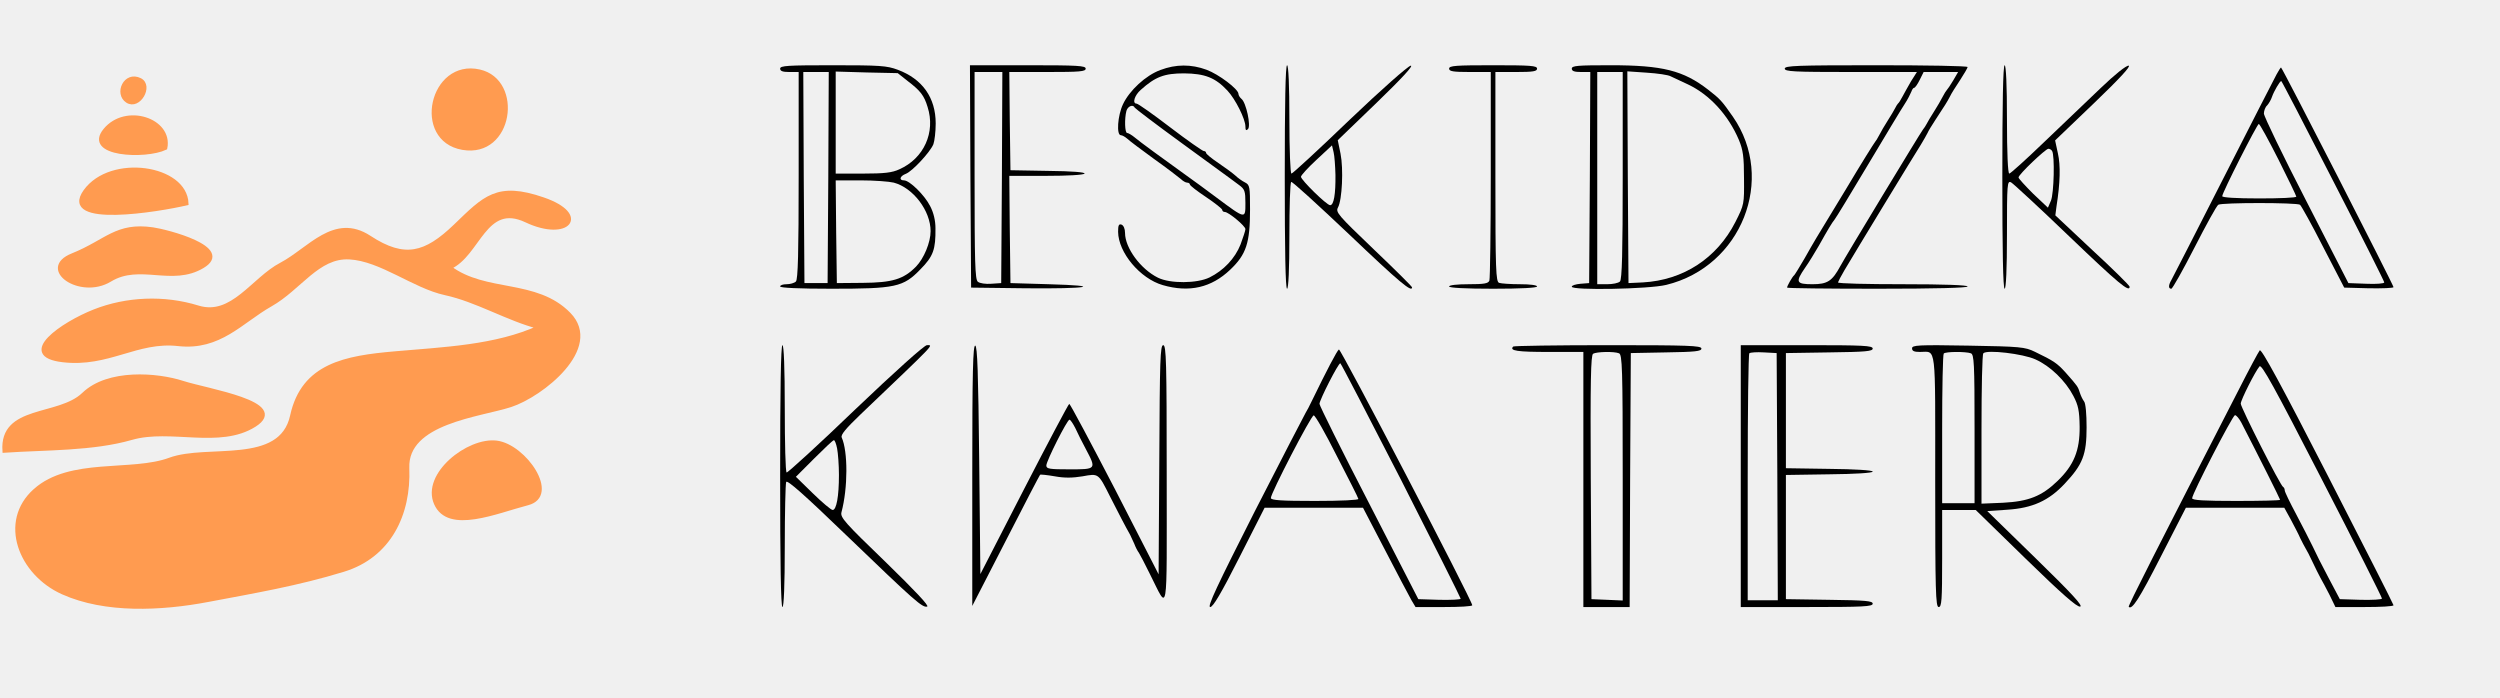
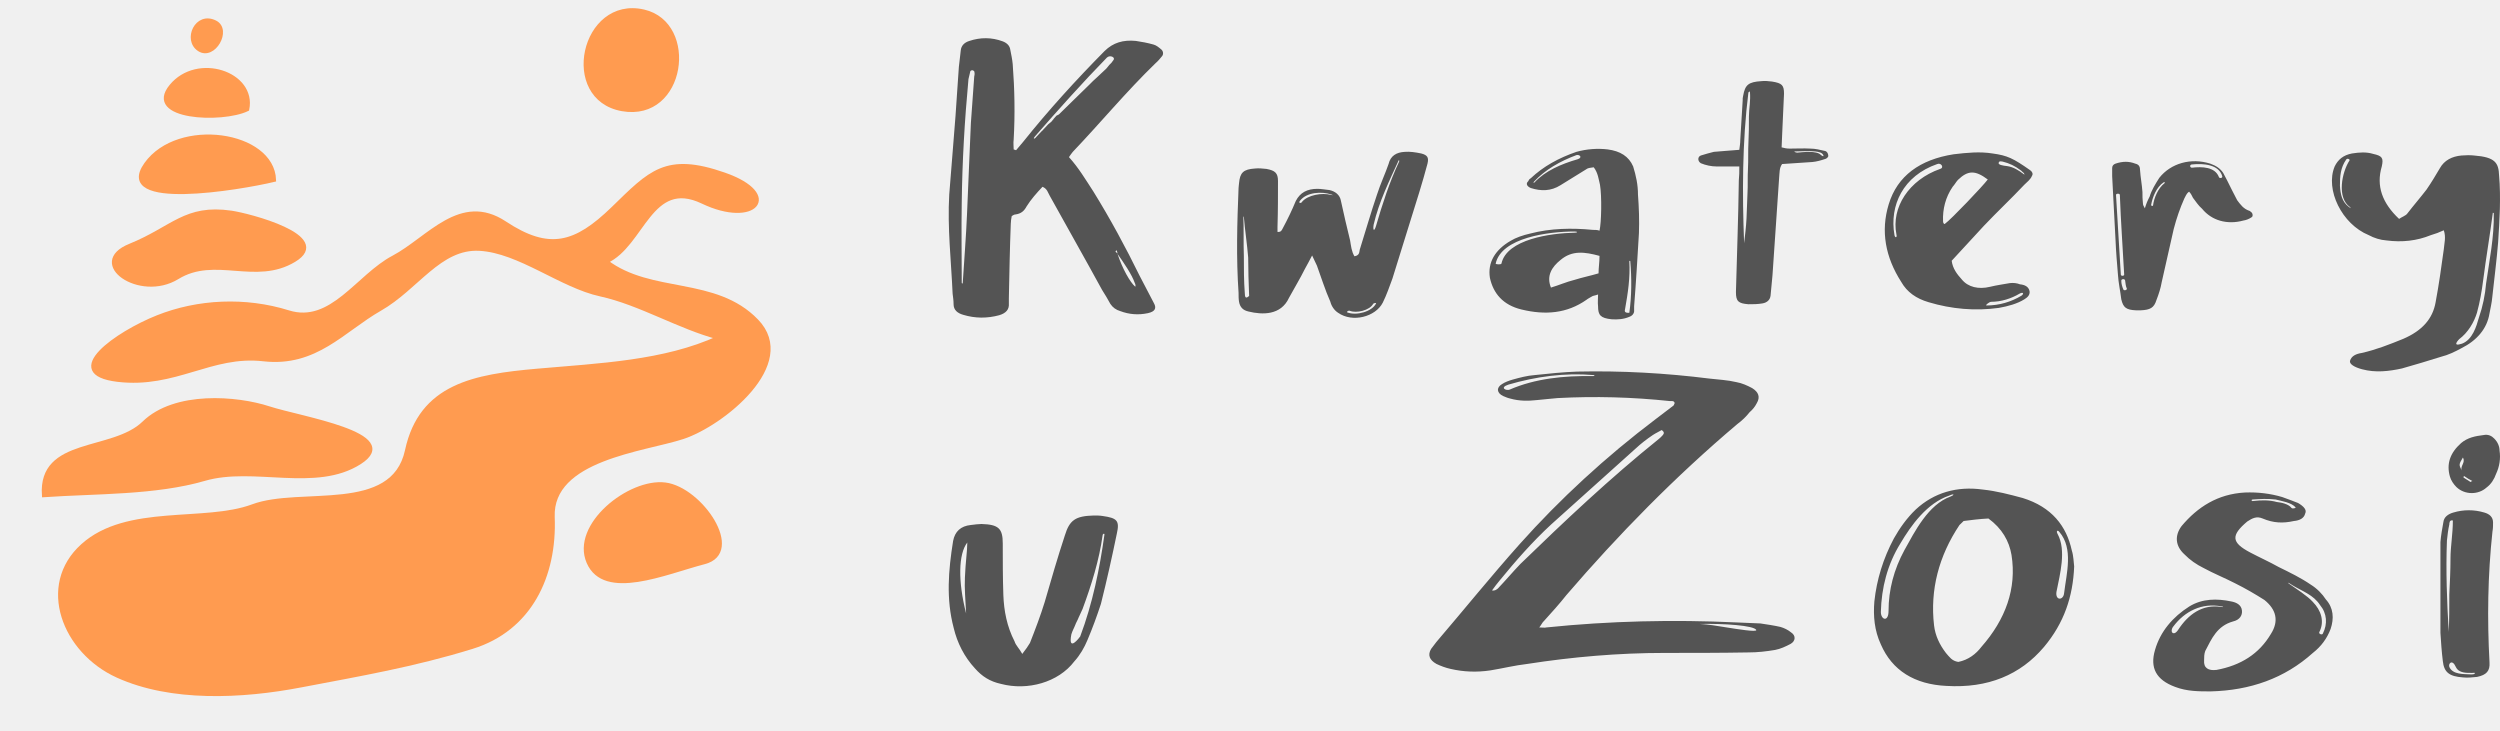
- <svg xmlns="http://www.w3.org/2000/svg" width="208" height="58" viewBox="0 0 208 58" fill="none">
-   <g clip-path="url(#clip0_7_136)">
-     <path d="M39.9 5.931C35.879 5.009 34.41 11.613 38.488 12.32C42.563 13.026 43.417 6.737 39.9 5.931Z" stroke="#FF9B50" stroke-width="0.3" />
-     <path d="M11.652 6.641C10.427 6.027 9.629 7.787 10.589 8.412C11.55 9.037 12.634 7.134 11.652 6.641Z" stroke="#FF9B50" stroke-width="0.3" />
-     <path d="M13.771 12.32C14.251 9.974 10.473 8.721 8.743 10.811C7.009 12.905 12.104 13.118 13.771 12.32Z" stroke="#FF9B50" stroke-width="0.3" />
-     <path d="M15.536 16.933C15.43 13.849 9.223 12.941 7.09 15.897C4.961 18.857 13.269 17.469 15.536 16.933Z" stroke="#FF9B50" stroke-width="0.3" />
-     <path d="M37.429 22.257C39.854 21.171 40.324 16.727 43.777 18.36C47.227 19.996 49.06 17.902 45.204 16.571C41.352 15.237 40.324 16.436 37.87 18.797C35.416 21.153 33.675 21.668 30.744 19.748C27.817 17.828 25.73 20.763 23.393 21.991C21.052 23.215 19.322 26.445 16.479 25.568C13.637 24.688 10.512 24.837 7.849 25.887C5.187 26.938 1.412 29.536 5.219 29.987C9.025 30.437 11.387 28.255 14.83 28.645C18.273 29.035 20.07 26.743 22.51 25.362C24.95 23.985 26.44 21.295 29.067 21.433C31.698 21.572 34.445 23.85 37.051 24.411C39.657 24.975 42.255 26.558 44.844 27.226C41.256 28.858 36.962 29.021 32.863 29.38C28.764 29.738 25.211 30.345 24.286 34.6C23.358 38.852 17.284 37.06 14.124 38.227C10.967 39.399 5.837 38.192 2.913 40.8C-0.014 43.406 1.684 47.725 5.219 49.307C8.753 50.894 13.393 50.678 17.298 49.936C21.207 49.197 24.752 48.598 28.573 47.427C32.397 46.259 34.06 42.788 33.905 38.944C33.753 35.104 39.9 34.561 42.481 33.724C45.059 32.883 50.08 28.936 47.344 26.132C44.611 23.329 40.395 24.489 37.429 22.257Z" stroke="#FF9B50" stroke-width="0.3" />
-     <path d="M12.712 19.063C9.675 18.626 8.877 20.078 6.031 21.221C3.185 22.36 6.674 24.805 9.156 23.297C11.638 21.785 14.304 23.698 16.86 22.168C19.417 20.642 13.845 19.226 12.712 19.063Z" stroke="#FF9B50" stroke-width="0.3" />
-     <path d="M0.353 37.518C3.806 37.283 7.708 37.386 10.946 36.453C14.184 35.52 18.269 37.212 21.175 35.378C24.078 33.539 17.298 32.514 15.19 31.832C13.086 31.151 9.011 30.814 6.952 32.794C4.897 34.778 0.095 33.805 0.353 37.518Z" stroke="#FF9B50" stroke-width="0.3" />
-     <path d="M41.313 36.808C38.972 36.517 35.194 39.47 36.256 41.89C37.319 44.311 41.309 42.557 43.898 41.89C46.486 41.223 43.657 37.099 41.313 36.808Z" stroke="#FF9B50" stroke-width="0.3" />
-     <path d="M39.9 5.931C35.879 5.009 34.41 11.613 38.488 12.32C42.563 13.026 43.417 6.737 39.9 5.931Z" fill="#FF9B50" />
-     <path d="M11.652 6.641C10.427 6.027 9.629 7.787 10.589 8.412C11.55 9.037 12.634 7.134 11.652 6.641Z" fill="#FF9B50" />
-     <path d="M13.771 12.32C14.251 9.974 10.473 8.721 8.743 10.811C7.009 12.905 12.104 13.118 13.771 12.32Z" fill="#FF9B50" />
-     <path d="M15.536 16.933C15.43 13.849 9.223 12.941 7.09 15.897C4.961 18.857 13.269 17.469 15.536 16.933Z" fill="#FF9B50" />
-     <path d="M37.429 22.257C39.854 21.171 40.324 16.727 43.777 18.36C47.227 19.996 49.06 17.902 45.204 16.571C41.352 15.237 40.324 16.436 37.87 18.797C35.416 21.153 33.675 21.668 30.744 19.748C27.817 17.828 25.73 20.763 23.393 21.991C21.052 23.215 19.322 26.445 16.479 25.568C13.637 24.688 10.512 24.837 7.849 25.887C5.187 26.938 1.412 29.536 5.219 29.987C9.025 30.437 11.387 28.255 14.83 28.645C18.273 29.035 20.07 26.743 22.51 25.362C24.95 23.985 26.44 21.295 29.067 21.433C31.698 21.572 34.445 23.85 37.051 24.411C39.657 24.975 42.255 26.558 44.844 27.226C41.256 28.858 36.962 29.021 32.863 29.38C28.764 29.738 25.211 30.345 24.286 34.6C23.358 38.852 17.284 37.06 14.124 38.227C10.967 39.399 5.837 38.192 2.913 40.8C-0.014 43.406 1.684 47.725 5.219 49.307C8.753 50.894 13.393 50.678 17.298 49.936C21.207 49.197 24.752 48.598 28.573 47.426C32.397 46.259 34.06 42.788 33.905 38.944C33.753 35.104 39.9 34.561 42.481 33.724C45.059 32.883 50.08 28.936 47.344 26.132C44.611 23.329 40.395 24.489 37.429 22.257Z" fill="#FF9B50" />
-     <path d="M12.712 19.063C9.675 18.626 8.877 20.078 6.031 21.221C3.185 22.36 6.674 24.805 9.156 23.297C11.638 21.785 14.304 23.698 16.86 22.168C19.417 20.642 13.845 19.226 12.712 19.063Z" fill="#FF9B50" />
-     <path d="M0.353 37.518C3.806 37.283 7.708 37.386 10.946 36.453C14.184 35.52 18.269 37.212 21.175 35.378C24.078 33.539 17.298 32.514 15.19 31.832C13.086 31.151 9.011 30.814 6.952 32.794C4.897 34.778 0.095 33.805 0.353 37.518Z" fill="#FF9B50" />
-     <path d="M41.313 36.808C38.972 36.517 35.194 39.47 36.256 41.89C37.319 44.311 41.309 42.557 43.898 41.89C46.486 41.223 43.657 37.099 41.313 36.808Z" fill="#FF9B50" />
+ <svg xmlns="http://www.w3.org/2000/svg" width="195" height="57" viewBox="0 0 195 57" fill="none">
+   <g clip-path="url(#clip0_419_289)">
+     <g clip-path="url(#clip1_419_289)">
+       <path d="M50.212 0.892C45.453 -0.211 43.715 7.681 48.541 8.525C53.362 9.368 54.374 1.854 50.212 0.892Z" stroke="#FF9B50" stroke-width="0.3" />
+       <path d="M16.788 1.74C15.338 1.006 14.394 3.109 15.53 3.856C16.666 4.602 17.949 2.329 16.788 1.74Z" stroke="#FF9B50" stroke-width="0.3" />
+       <path d="M19.294 8.525C19.863 5.722 15.392 4.225 13.345 6.722C11.293 9.224 17.322 9.479 19.294 8.525Z" stroke="#FF9B50" stroke-width="0.3" />
+       <path d="M21.384 14.037C21.258 10.352 13.913 9.267 11.39 12.799C8.87 16.336 18.701 14.678 21.384 14.037Z" stroke="#FF9B50" stroke-width="0.3" />
+       <path d="M47.288 20.398C50.158 19.1 50.714 13.791 54.8 15.742C58.882 17.697 61.05 15.195 56.488 13.605C51.929 12.01 50.714 13.444 47.81 16.264C44.906 19.079 42.846 19.694 39.379 17.4C35.915 15.106 33.446 18.613 30.68 20.08C27.91 21.543 25.862 25.402 22.499 24.354C19.136 23.303 15.438 23.481 12.288 24.736C9.137 25.991 4.671 29.095 9.175 29.634C13.679 30.172 16.474 27.564 20.548 28.031C24.622 28.497 26.748 25.758 29.635 24.108C32.522 22.463 34.285 19.249 37.394 19.414C40.507 19.58 43.757 22.302 46.84 22.972C49.924 23.646 52.999 25.538 56.062 26.335C51.817 28.285 46.736 28.48 41.885 28.909C37.035 29.337 32.831 30.062 31.737 35.147C30.638 40.227 23.452 38.085 19.712 39.48C15.977 40.88 9.906 39.438 6.447 42.555C2.983 45.667 4.993 50.828 9.175 52.719C13.357 54.615 18.847 54.356 23.468 53.47C28.093 52.588 32.288 51.871 36.809 50.472C41.334 49.077 43.302 44.929 43.118 40.337C42.938 35.749 50.212 35.1 53.266 34.099C56.316 33.094 62.258 28.379 59.02 25.029C55.786 21.679 50.797 23.065 47.288 20.398Z" stroke="#FF9B50" stroke-width="0.3" />
+       <path d="M18.041 16.581C14.448 16.06 13.504 17.794 10.136 19.16C6.769 20.521 10.897 23.443 13.834 21.64C16.771 19.834 19.925 22.12 22.95 20.292C25.975 18.469 19.382 16.777 18.041 16.581Z" stroke="#FF9B50" stroke-width="0.3" />
+       <path d="M3.418 38.632C7.504 38.352 12.121 38.475 15.952 37.36C19.783 36.245 24.617 38.267 28.056 36.075C31.49 33.879 23.468 32.653 20.974 31.839C18.484 31.025 13.662 30.622 11.227 32.988C8.795 35.358 3.113 34.197 3.418 38.632Z" stroke="#FF9B50" stroke-width="0.3" />
+       <path d="M51.883 37.784C49.114 37.436 44.643 40.965 45.901 43.856C47.158 46.748 51.879 44.654 54.942 43.856C58.004 43.059 54.658 38.132 51.883 37.784Z" stroke="#FF9B50" stroke-width="0.3" />
+       <path d="M50.212 0.892C45.453 -0.211 43.715 7.681 48.541 8.525C53.362 9.368 54.374 1.854 50.212 0.892Z" fill="#FF9B50" />
+       <path d="M16.788 1.74C15.338 1.006 14.394 3.109 15.53 3.856C16.666 4.602 17.949 2.329 16.788 1.74Z" fill="#FF9B50" />
+       <path d="M19.294 8.525C19.863 5.722 15.392 4.225 13.345 6.722C11.293 9.224 17.322 9.479 19.294 8.525Z" fill="#FF9B50" />
+       <path d="M21.384 14.037C21.258 10.352 13.913 9.267 11.39 12.799C8.87 16.336 18.701 14.678 21.384 14.037Z" fill="#FF9B50" />
+       <path d="M47.288 20.398C50.158 19.1 50.714 13.791 54.8 15.742C58.882 17.697 61.05 15.195 56.488 13.605C51.929 12.01 50.714 13.444 47.81 16.264C44.906 19.079 42.846 19.694 39.379 17.4C35.915 15.106 33.446 18.613 30.68 20.08C27.91 21.543 25.862 25.402 22.499 24.354C19.136 23.303 15.438 23.481 12.288 24.736C9.137 25.991 4.671 29.095 9.175 29.634C13.679 30.172 16.474 27.564 20.548 28.031C24.622 28.497 26.748 25.758 29.635 24.108C32.522 22.463 34.285 19.249 37.394 19.414C40.507 19.58 43.757 22.302 46.84 22.972C49.924 23.646 52.999 25.538 56.062 26.335C51.817 28.285 46.736 28.48 41.885 28.909C37.035 29.337 32.831 30.062 31.737 35.147C30.638 40.227 23.452 38.085 19.712 39.48C15.977 40.88 9.906 39.438 6.447 42.555C2.983 45.667 4.993 50.828 9.175 52.719C13.357 54.615 18.847 54.356 23.468 53.47C28.093 52.588 32.288 51.871 36.809 50.472C41.334 49.077 43.302 44.929 43.118 40.337C42.938 35.749 50.212 35.1 53.266 34.099C56.316 33.094 62.258 28.379 59.02 25.029C55.786 21.679 50.797 23.065 47.288 20.398Z" fill="#FF9B50" />
+       <path d="M18.041 16.581C14.448 16.06 13.504 17.794 10.136 19.16C6.769 20.521 10.897 23.443 13.834 21.64C16.771 19.834 19.925 22.12 22.95 20.292C25.975 18.469 19.382 16.777 18.041 16.581Z" fill="#FF9B50" />
+       <path d="M3.418 38.632C7.504 38.352 12.121 38.475 15.952 37.36C19.783 36.245 24.617 38.267 28.056 36.075C31.49 33.879 23.468 32.653 20.974 31.839C18.484 31.025 13.662 30.622 11.227 32.988C8.795 35.358 3.113 34.197 3.418 38.632Z" fill="#FF9B50" />
+       <path d="M51.883 37.784C49.114 37.436 44.643 40.965 45.901 43.856C47.158 46.748 51.879 44.654 54.942 43.856C58.004 43.059 54.658 38.132 51.883 37.784Z" fill="#FF9B50" />
+     </g>
+     <path d="M90.579 3.856C90.729 3.983 90.766 4.205 90.654 4.364C90.504 4.554 90.316 4.776 90.129 4.934C87.841 7.153 85.854 9.562 83.679 11.844C83.566 11.971 83.491 12.098 83.379 12.256C84.129 13.08 84.691 14.031 85.291 14.95C86.604 17.074 87.804 19.293 88.891 21.512C89.266 22.241 89.641 22.938 90.016 23.667C90.204 24.016 90.129 24.301 89.529 24.428C88.779 24.587 88.066 24.523 87.391 24.27C87.054 24.174 86.791 23.984 86.604 23.699C86.416 23.35 86.191 22.97 85.966 22.621C84.616 20.149 83.229 17.708 81.879 15.268C81.729 15.014 81.691 14.729 81.316 14.57C80.866 15.046 80.416 15.553 80.079 16.092C79.891 16.44 79.666 16.662 79.216 16.726C79.104 16.726 79.029 16.789 78.916 16.852C78.879 17.043 78.841 17.264 78.841 17.455C78.766 19.388 78.729 21.322 78.691 23.255V23.667C78.729 24.143 78.466 24.428 77.941 24.587C77.004 24.84 76.066 24.84 75.129 24.555C74.679 24.428 74.379 24.174 74.379 23.731C74.379 23.445 74.341 23.192 74.304 22.907C74.191 20.339 73.891 17.772 74.041 15.172C74.191 13.144 74.379 11.115 74.529 9.055C74.604 7.787 74.716 6.487 74.791 5.219C74.829 4.776 74.904 4.364 74.941 3.92C74.979 3.571 75.204 3.318 75.616 3.191C76.479 2.905 77.341 2.905 78.204 3.222C78.541 3.349 78.766 3.571 78.804 3.888C78.879 4.268 78.954 4.617 78.991 4.997C79.141 6.963 79.179 8.928 79.066 10.893C79.029 11.147 79.066 11.4 79.066 11.654C79.141 11.686 79.179 11.686 79.254 11.717L79.816 11.052C81.766 8.611 83.904 6.265 86.154 3.983C86.829 3.318 87.616 3.096 88.591 3.191C89.041 3.254 89.529 3.349 89.979 3.476C90.204 3.539 90.391 3.698 90.579 3.856ZM75.991 5.948C76.029 5.822 76.029 5.695 75.991 5.568C75.991 5.536 75.916 5.505 75.841 5.473C75.804 5.473 75.729 5.505 75.691 5.536C75.654 5.758 75.579 5.948 75.541 6.17C75.241 9.372 75.054 12.605 75.016 15.806C74.979 17.898 75.016 19.99 75.016 22.082C75.054 22.114 75.091 22.114 75.091 22.114C75.204 20.307 75.354 18.469 75.429 16.662C75.541 14.316 75.616 11.939 75.729 9.594C75.804 8.389 75.916 7.185 75.991 5.948ZM88.516 22.082C88.291 21.417 87.654 20.497 87.166 19.8C87.241 19.8 87.166 19.768 87.166 19.8C87.541 20.941 88.141 22.019 88.554 22.368C88.591 22.273 88.554 22.146 88.516 22.082ZM87.054 19.547C87.016 19.578 87.016 19.61 87.016 19.642L87.166 19.768C87.166 19.737 87.129 19.642 87.129 19.61C87.129 19.578 87.091 19.483 87.054 19.547ZM86.829 4.712C87.054 4.459 86.566 4.268 86.341 4.49C84.541 6.329 82.441 8.674 80.754 10.608C80.529 10.861 80.679 10.893 80.866 10.64L81.316 10.164H81.354V10.133C81.504 9.974 81.616 9.847 81.766 9.689C81.916 9.562 82.029 9.499 82.104 9.372C82.141 9.34 82.179 9.308 82.179 9.277C82.254 9.182 82.329 9.118 82.404 9.023C82.479 8.991 82.516 8.96 82.591 8.928C83.379 8.167 84.166 7.375 84.991 6.582C85.179 6.392 85.366 6.202 85.554 6.044C85.779 5.822 86.004 5.631 86.229 5.41C86.341 5.314 86.416 5.188 86.529 5.061C86.641 4.966 86.754 4.839 86.829 4.712ZM110.858 11.971C111.345 12.098 111.458 12.288 111.345 12.763C111.158 13.492 110.933 14.221 110.708 14.982C109.995 17.233 109.32 19.483 108.608 21.734C108.383 22.336 108.158 23.002 107.858 23.604C107.295 24.713 105.495 25.189 104.37 24.396C104.07 24.206 103.845 23.858 103.77 23.541C103.358 22.621 103.058 21.639 102.72 20.719C102.608 20.466 102.495 20.244 102.345 19.927C102.12 20.339 101.97 20.656 101.783 20.973C101.408 21.734 100.958 22.463 100.545 23.224C99.908 24.618 98.445 24.555 97.395 24.301C96.945 24.206 96.72 23.953 96.645 23.541C96.608 23.319 96.608 23.097 96.608 22.843C96.42 20.117 96.495 17.391 96.608 14.665C96.608 14.538 96.645 14.38 96.645 14.285C96.72 13.461 96.983 13.207 97.883 13.144C98.183 13.112 98.483 13.144 98.783 13.175C99.458 13.302 99.683 13.492 99.683 14.126C99.683 15.268 99.683 16.504 99.645 17.677V18.088C99.945 18.12 99.983 17.93 100.058 17.803C100.433 17.106 100.77 16.409 101.07 15.68C101.408 15.014 101.97 14.729 102.758 14.729C103.058 14.729 103.358 14.792 103.695 14.824C104.145 14.919 104.52 15.204 104.595 15.68C104.82 16.694 105.045 17.708 105.308 18.754C105.383 19.198 105.42 19.61 105.645 19.99C106.058 19.927 106.02 19.642 106.058 19.483C106.508 18.057 106.92 16.599 107.408 15.172C107.67 14.348 108.045 13.556 108.308 12.795C108.458 12.161 108.908 11.876 109.583 11.844C109.958 11.812 110.408 11.876 110.858 11.971ZM97.095 22.875C97.095 23.509 97.433 23.033 97.433 23.097C97.395 22.114 97.358 21.068 97.358 20.085C97.283 19.103 97.095 17.867 97.02 16.916C97.02 16.884 96.983 16.916 96.983 16.884C97.02 17.867 96.983 18.976 97.02 19.959C97.02 20.941 97.02 21.924 97.095 22.875ZM103.808 15.204C103.958 15.236 104.033 15.236 103.845 15.172C103.095 14.919 101.933 14.982 101.408 15.648C101.22 15.87 101.52 15.87 101.558 15.743C102.008 15.204 103.133 15.014 103.808 15.204ZM107.333 23.667C107.37 23.604 107.145 23.636 107.108 23.699C106.845 24.206 105.795 24.46 105.27 24.238C105.158 24.206 105.008 24.333 105.083 24.365C105.795 24.65 107.033 24.301 107.333 23.667ZM109.133 12.605C109.17 12.51 109.095 12.478 109.095 12.51C108.345 14.158 107.558 15.743 107.145 17.518C107.07 17.962 107.183 18.12 107.333 17.613C107.82 15.933 108.383 14.19 109.133 12.605ZM127.762 15.172C127.837 16.187 127.874 17.169 127.837 18.184C127.724 20.085 127.612 21.987 127.462 23.889V24.301C127.424 24.523 127.274 24.65 127.087 24.713C126.637 24.904 126.187 24.935 125.699 24.904C124.837 24.808 124.649 24.587 124.649 23.889C124.612 23.604 124.649 23.287 124.649 22.97C124.387 23.065 124.237 23.065 124.162 23.128C124.012 23.224 123.862 23.287 123.749 23.382C122.212 24.46 120.524 24.587 118.687 24.143C117.224 23.794 116.474 22.875 116.212 21.67C116.024 20.466 116.624 19.483 117.824 18.786C118.237 18.532 118.799 18.342 119.362 18.215C120.937 17.803 122.624 17.772 124.237 17.93C124.387 17.93 124.612 17.93 124.762 17.993C124.912 17.36 124.949 15.299 124.799 14.412C124.687 13.968 124.649 13.492 124.312 13.049C124.162 13.08 123.974 13.08 123.824 13.144C123.112 13.588 122.437 14 121.724 14.443C120.974 14.919 120.187 14.919 119.399 14.665C119.099 14.538 118.987 14.316 119.212 14.126C119.249 14.031 119.287 13.968 119.399 13.905C120.374 12.985 121.574 12.32 122.962 11.844C123.749 11.622 124.612 11.559 125.399 11.654C126.374 11.781 127.049 12.193 127.387 12.985C127.612 13.714 127.762 14.412 127.762 15.172ZM123.074 12.415C123.449 12.288 123.224 12.034 122.962 12.098C121.687 12.573 120.524 13.239 119.662 14.158C119.549 14.253 119.662 14.285 119.699 14.221C120.524 13.334 121.762 12.795 123.074 12.415ZM117.112 20.561C117.524 18.659 120.974 18.184 122.812 18.152C123.074 18.152 123.074 18.057 122.812 18.057C120.787 18.057 117.112 18.532 116.662 20.561C116.662 20.624 117.074 20.656 117.112 20.561ZM124.687 21.322C124.687 20.878 124.762 20.466 124.762 19.959C123.599 19.642 122.624 19.515 121.724 20.276C121.049 20.814 120.599 21.512 120.974 22.431C121.612 22.241 122.174 21.987 122.812 21.829C123.412 21.639 124.049 21.512 124.687 21.322ZM127.087 24.396C127.274 23.097 127.274 21.67 127.162 20.371C127.162 20.339 127.087 20.339 127.087 20.371C127.162 21.67 126.974 22.875 126.749 24.143C126.637 24.46 127.087 24.396 127.087 24.396ZM142.378 11.781C142.491 11.812 142.603 11.971 142.603 12.129C142.641 12.225 142.491 12.351 142.416 12.383C142.041 12.51 141.703 12.605 141.366 12.637C140.578 12.7 139.791 12.732 139.003 12.795C138.778 13.112 138.816 13.461 138.778 13.778C138.591 16.377 138.441 18.913 138.253 21.48C138.216 21.987 138.141 22.558 138.103 23.065C138.066 23.382 137.841 23.604 137.466 23.667C137.091 23.731 136.753 23.731 136.378 23.731C135.591 23.667 135.403 23.509 135.403 22.78C135.478 19.864 135.591 16.979 135.628 14.063C135.666 13.714 135.666 13.397 135.666 12.985H133.903C133.491 12.985 133.041 12.89 132.666 12.732C132.403 12.573 132.403 12.225 132.666 12.129C133.003 12.034 133.378 11.908 133.678 11.844C134.316 11.781 134.991 11.749 135.666 11.686C135.703 11.4 135.741 11.178 135.741 10.925C135.816 9.911 135.853 8.865 135.928 7.85C135.928 7.723 135.928 7.597 135.966 7.47C136.116 6.614 136.378 6.392 137.391 6.329C137.653 6.297 137.953 6.329 138.216 6.36C139.003 6.487 139.153 6.646 139.153 7.311C139.116 8.104 139.078 8.928 139.041 9.752C139.003 10.323 139.003 10.893 138.966 11.495C139.191 11.559 139.378 11.591 139.603 11.591C140.128 11.591 140.691 11.559 141.216 11.591C141.591 11.591 141.966 11.686 142.378 11.781ZM136.416 9.086C136.416 8.453 136.566 7.882 136.491 7.121C136.341 7.28 136.378 7.121 136.378 7.185C135.891 11.083 135.891 15.109 136.041 18.976C136.116 18.342 136.191 17.708 136.228 17.043C136.266 16.409 136.266 15.743 136.303 15.109C136.341 14.475 136.303 13.809 136.341 13.175C136.378 12.51 136.341 11.749 136.378 11.115C136.416 10.418 136.416 9.784 136.416 9.086ZM142.041 12.098C142.078 12.129 142.266 12.256 142.228 12.129C142.153 11.908 141.891 11.844 141.591 11.812C141.066 11.749 140.503 11.812 139.978 11.812C139.903 11.844 140.128 11.908 140.166 11.908C140.578 11.876 141.703 11.717 142.041 12.098ZM155.42 11.971C156.582 12.129 157.032 12.351 158.345 13.271C158.495 13.366 158.607 13.556 158.495 13.714C158.382 14 158.12 14.19 157.895 14.412C156.882 15.489 155.795 16.504 154.745 17.613C153.92 18.501 153.057 19.451 152.232 20.339C152.307 20.941 152.645 21.385 153.02 21.797C153.507 22.399 154.332 22.59 155.232 22.368C155.757 22.241 156.245 22.177 156.77 22.082C157.032 22.051 157.332 22.082 157.557 22.177C157.895 22.209 158.232 22.336 158.307 22.716C158.345 23.002 158.157 23.192 157.895 23.35C157.332 23.699 156.62 23.889 155.907 24.016C154.07 24.27 152.232 24.111 150.432 23.572C149.457 23.287 148.745 22.78 148.295 21.987C147.057 20.054 146.682 18.025 147.32 15.933C147.995 13.714 149.757 12.446 152.382 12.034C153.432 11.908 154.445 11.812 155.42 11.971ZM155.307 23.541C155.157 23.541 154.782 23.858 154.97 23.826C155.945 23.826 156.882 23.541 157.67 23.065C157.895 22.907 157.82 22.748 157.52 22.907C156.882 23.287 156.095 23.541 155.307 23.541ZM147.92 18.279C147.507 16.187 148.895 14.031 151.332 13.175C151.67 13.08 151.407 12.668 151.107 12.795C148.445 13.714 147.357 16.028 147.77 18.342C147.807 18.564 147.995 18.564 147.92 18.279ZM151.707 17.455C152.195 17.106 154.67 14.507 155.045 14C154.07 13.271 153.507 13.271 152.72 14.031C152.57 14.19 152.457 14.412 152.307 14.57C151.745 15.394 151.52 16.314 151.557 17.264C151.557 17.423 151.67 17.518 151.707 17.455ZM157.857 13.588C157.97 13.683 157.857 13.492 157.857 13.492C157.745 13.429 157.707 13.334 157.595 13.271C157.182 12.954 156.732 12.732 156.207 12.605C155.945 12.541 155.907 12.637 155.907 12.668C155.795 12.858 156.245 12.922 156.545 12.954C157.032 13.017 157.482 13.302 157.857 13.588ZM175.624 16.567C175.736 16.694 175.736 16.884 175.624 16.947C175.436 17.074 175.211 17.169 174.986 17.201C173.711 17.55 172.511 17.201 171.761 16.282C171.461 16.028 171.274 15.711 171.049 15.426C170.974 15.268 170.899 15.109 170.749 14.95C170.524 15.109 170.486 15.299 170.374 15.489C170.036 16.25 169.774 17.011 169.549 17.867C169.249 19.261 168.911 20.624 168.611 22.019C168.536 22.463 168.386 22.938 168.199 23.414C168.011 24.016 167.711 24.174 166.961 24.206H166.624C165.836 24.174 165.611 23.984 165.461 23.35C165.386 22.716 165.236 22.051 165.199 21.417C165.124 20.529 165.049 19.642 165.011 18.723C164.936 17.074 164.824 15.426 164.749 13.746V13.112C164.749 12.954 164.824 12.827 165.011 12.763C165.574 12.573 166.061 12.573 166.549 12.763C166.849 12.827 166.924 13.017 166.924 13.271C166.961 13.841 167.074 14.412 167.111 14.982C167.111 15.299 167.111 15.553 167.149 15.87C167.149 15.965 167.186 16.06 167.299 16.25C167.411 15.87 167.524 15.616 167.674 15.331C167.824 14.824 168.124 14.348 168.424 13.873C169.324 12.732 170.899 12.288 172.399 12.763C172.849 12.922 173.186 13.144 173.411 13.492C173.524 13.683 173.599 13.873 173.711 14.063C173.974 14.602 174.236 15.109 174.499 15.616C174.761 15.965 174.986 16.282 175.436 16.44C175.511 16.44 175.549 16.535 175.624 16.567ZM165.424 21.417C165.424 21.544 165.686 21.544 165.686 21.417C165.574 19.325 165.424 17.296 165.349 15.204C165.349 15.077 165.049 15.077 165.049 15.204C165.161 17.296 165.311 19.325 165.424 21.417ZM165.611 22.558C165.649 22.716 165.986 22.621 165.874 22.463C165.799 22.273 165.799 22.146 165.761 21.892C165.761 21.734 165.461 21.734 165.461 21.892C165.461 22.146 165.536 22.368 165.611 22.558ZM168.836 14.285C168.911 14.253 168.836 14.19 168.761 14.221C168.199 14.602 167.899 15.363 167.786 15.996C167.786 16.06 167.936 16.092 167.936 16.028C168.011 15.458 168.311 14.697 168.836 14.285ZM173.074 13.809C173.111 13.936 173.374 13.905 173.336 13.746C173.074 12.827 171.874 12.732 170.974 12.827C170.786 12.827 170.786 13.08 170.974 13.08C171.761 12.985 172.774 13.017 173.074 13.809ZM194.928 13.683C195.078 15.426 194.965 17.169 194.853 18.913C194.74 20.307 194.553 21.734 194.403 23.128C194.365 23.604 194.253 24.048 194.178 24.46C193.99 25.633 193.203 26.552 192.003 27.154C191.478 27.439 190.953 27.693 190.428 27.82C189.415 28.137 188.365 28.454 187.353 28.739C186.34 28.961 185.29 29.087 184.24 28.802C183.64 28.644 183.228 28.39 183.303 28.137C183.415 27.756 183.79 27.598 184.203 27.534C185.328 27.281 186.378 26.869 187.465 26.425C188.928 25.791 189.753 24.872 189.978 23.572C190.24 22.177 190.428 20.814 190.615 19.451C190.653 18.976 190.803 18.501 190.615 17.962C190.278 18.12 189.94 18.247 189.603 18.342C188.515 18.786 187.353 18.913 186.153 18.754C185.665 18.723 185.178 18.564 184.765 18.342C182.665 17.486 181.353 14.792 182.103 12.985C182.365 12.446 182.778 12.098 183.453 11.971C184.053 11.876 184.578 11.844 185.103 12.003C185.815 12.161 185.928 12.32 185.778 12.985C185.328 14.507 185.815 15.838 187.128 17.074C187.353 16.916 187.653 16.821 187.765 16.662C188.253 16.028 188.778 15.426 189.265 14.792C189.64 14.253 189.978 13.683 190.315 13.112C190.653 12.51 191.253 12.193 192.003 12.129C192.34 12.098 192.678 12.098 192.978 12.129C194.628 12.256 194.89 12.7 194.928 13.683ZM183.228 16.155C183.378 16.25 183.415 16.282 183.303 16.155C182.253 15.426 182.665 13.429 183.265 12.51C183.303 12.415 183.078 12.32 183.003 12.446C182.553 13.08 182.515 13.778 182.515 14.475C182.553 15.141 182.665 15.743 183.228 16.155ZM193.915 22.114C194.178 20.276 194.553 18.469 194.515 16.63C194.515 16.599 194.44 16.599 194.44 16.599C194.215 18.342 193.915 20.085 193.69 21.829C193.578 22.716 193.428 23.572 193.203 24.396C192.978 25.125 192.528 25.918 191.815 26.457C191.815 26.457 191.178 27.091 192.04 26.805C192.865 26.488 193.165 25.442 193.353 24.777C193.653 23.921 193.84 23.002 193.915 22.114Z" fill="#545454" />
+     <path d="M86.008 40.248C87.115 40.404 87.346 40.599 87.115 41.612C86.746 43.406 86.331 45.276 85.87 47.108C85.547 48.083 85.224 48.979 84.809 49.954C84.579 50.499 84.256 51.084 83.795 51.591C82.55 53.228 80.152 53.89 78.077 53.345C77.201 53.15 76.601 52.76 76.048 52.136C75.218 51.24 74.665 50.148 74.388 48.979C73.789 46.718 73.973 44.497 74.342 42.197C74.48 41.457 74.941 41.028 75.725 40.95C76.048 40.911 76.325 40.872 76.555 40.872C77.892 40.911 78.215 41.223 78.215 42.392C78.215 43.717 78.215 45.042 78.261 46.407C78.308 47.654 78.538 48.862 79.138 50.032C79.23 50.343 79.507 50.577 79.737 51.006C80.014 50.655 80.198 50.382 80.337 50.148C80.751 49.096 81.166 48.005 81.489 46.952C81.996 45.198 82.504 43.444 83.057 41.769C83.426 40.56 83.887 40.248 85.317 40.209C85.547 40.209 85.778 40.209 86.008 40.248ZM75.264 45.042C75.31 43.834 75.449 42.977 75.449 42.314C74.757 43.211 74.711 45.315 75.356 47.849C75.31 46.797 75.218 45.9 75.264 45.042ZM84.256 49.642C85.224 47.069 85.778 44.341 86.147 41.691C86.147 41.574 86.008 41.651 86.008 41.73C85.732 43.717 85.132 45.627 84.441 47.498L84.118 48.2C84.118 48.239 83.887 48.667 83.887 48.706C83.749 49.057 83.656 49.174 83.564 49.486C83.288 50.928 84.21 49.72 84.256 49.642ZM139.708 49.33C140.077 49.564 140.077 49.993 139.662 50.227C139.293 50.421 138.878 50.616 138.463 50.694C137.771 50.811 137.08 50.889 136.388 50.889C134.175 50.928 132.007 50.928 129.84 50.928C126.243 50.928 122.647 51.24 119.142 51.785C118.128 51.903 117.205 52.136 116.237 52.292C115.176 52.448 114.162 52.409 113.148 52.175C112.779 52.097 112.364 51.941 112.041 51.785C111.488 51.474 111.349 51.084 111.626 50.616C111.764 50.421 111.903 50.265 112.041 50.071C114.208 47.537 116.283 44.965 118.543 42.431C121.678 38.923 125.229 35.649 129.148 32.687L130.532 31.634C130.578 31.595 130.578 31.517 130.624 31.439C130.578 31.245 130.393 31.284 130.255 31.284C127.304 30.972 124.399 30.894 121.494 31.05C120.94 31.089 120.387 31.167 119.88 31.206C119.188 31.284 118.497 31.284 117.805 31.089C117.62 31.05 117.436 30.972 117.252 30.894C116.744 30.66 116.698 30.231 117.159 29.958C117.39 29.802 117.713 29.686 117.989 29.608C118.543 29.452 119.142 29.296 119.695 29.257C120.802 29.14 121.909 29.023 123.016 28.984C126.474 28.906 129.932 29.101 133.345 29.53C134.036 29.608 134.774 29.647 135.42 29.802C135.881 29.881 136.296 30.075 136.665 30.27C137.172 30.582 137.31 30.972 137.034 31.439C136.895 31.712 136.711 31.946 136.48 32.141C136.204 32.492 135.881 32.804 135.512 33.077C130.624 37.208 126.243 41.691 122.186 46.407C121.632 47.108 121.033 47.771 120.433 48.434C120.295 48.55 120.249 48.706 120.064 48.94C120.341 48.94 120.479 48.979 120.618 48.94C125.552 48.434 130.486 48.317 135.466 48.55C136.065 48.589 136.665 48.589 137.31 48.628C137.818 48.706 138.371 48.784 138.878 48.901C139.155 48.979 139.478 49.135 139.708 49.33ZM124.261 29.335C124.399 29.335 124.399 29.257 124.307 29.257C122.047 29.062 119.788 29.374 117.667 29.997C116.929 30.231 117.482 30.504 117.759 30.387C119.742 29.53 121.955 29.296 124.261 29.335ZM118.589 43.99C122.047 40.638 125.552 37.325 129.379 34.246C129.471 34.168 129.61 34.051 129.702 33.934C129.794 33.817 129.84 33.7 129.61 33.544C129.425 33.661 129.148 33.778 128.918 33.934C128.457 34.246 127.996 34.597 127.581 34.986C125.367 36.974 123.2 38.923 120.987 40.911C119.511 42.275 118.22 43.756 116.975 45.276C116.79 45.51 116.56 45.783 116.375 46.056C116.56 46.095 116.698 46.017 116.837 45.9C117.436 45.276 117.989 44.614 118.589 43.99ZM134.682 48.94C135.42 49.057 137.08 49.33 136.988 49.135C136.803 48.784 134.451 48.628 132.561 48.667C133.299 48.706 133.944 48.823 134.682 48.94ZM161.601 42.938C161.739 43.367 161.739 43.834 161.785 44.185C161.693 46.524 161.002 48.589 159.434 50.46C157.589 52.643 155.053 53.695 151.825 53.501C149.335 53.384 147.583 52.292 146.707 50.265C146.2 49.174 146.107 48.044 146.2 46.913C146.384 45.198 146.891 43.561 147.721 42.002C148.182 41.184 148.736 40.404 149.427 39.742C150.857 38.416 152.655 37.91 154.638 38.183C155.745 38.3 156.759 38.572 157.774 38.845C160.033 39.547 161.186 41.028 161.601 42.938ZM147.306 47.654C147.306 46.017 147.721 44.419 148.551 42.899C149.335 41.496 150.396 39.352 152.148 38.728C152.517 38.572 152.379 38.494 152.056 38.65C150.304 39.235 149.059 40.989 148.228 42.392C147.214 44.029 146.753 45.861 146.707 47.732C146.707 48.356 147.306 48.55 147.306 47.654ZM154.546 50.46C156.436 48.317 157.313 45.9 156.898 43.289C156.713 42.197 156.16 41.223 155.099 40.443C154.361 40.482 153.762 40.56 153.162 40.638C153.07 40.716 152.978 40.833 152.84 40.95C151.226 43.367 150.534 46.017 150.857 48.784C150.949 49.564 151.272 50.265 151.779 50.928C152.056 51.24 152.24 51.552 152.747 51.63C153.531 51.474 154.131 51.006 154.546 50.46ZM161.002 46.251C161.186 44.731 161.739 42.782 160.633 41.496C160.494 41.301 160.356 41.418 160.494 41.651C161.186 42.938 160.679 44.77 160.402 46.173C160.31 46.874 160.955 46.836 161.002 46.251ZM181.419 46.758C182.018 47.42 182.064 48.239 181.788 49.057C181.511 49.798 181.05 50.421 180.404 50.928C178.191 52.916 175.516 53.851 172.427 53.929C171.505 53.929 170.582 53.929 169.66 53.578C168.185 53.033 167.677 52.097 168.092 50.694C168.507 49.252 169.476 48.122 170.767 47.303C171.781 46.68 172.934 46.68 174.041 46.913C174.456 46.991 174.825 47.186 174.871 47.615C174.917 48.005 174.686 48.356 174.179 48.472C172.934 48.823 172.519 49.798 172.012 50.772C171.92 51.006 171.92 51.279 171.92 51.513C171.874 52.097 172.243 52.331 172.888 52.253C174.779 51.903 176.208 51.006 177.13 49.447C177.776 48.434 177.545 47.537 176.623 46.797C175.885 46.329 175.148 45.9 174.364 45.51C173.534 45.081 172.658 44.731 171.874 44.302C171.32 44.029 170.813 43.678 170.398 43.25C169.66 42.587 169.614 41.769 170.167 41.028C171.413 39.547 172.98 38.533 175.101 38.416C176.116 38.377 177.084 38.494 178.007 38.767C178.468 38.923 178.837 39.079 179.252 39.235C179.713 39.508 179.943 39.781 179.805 40.053C179.713 40.443 179.344 40.599 178.929 40.638C178.053 40.833 177.315 40.794 176.485 40.443C176.024 40.248 175.701 40.404 175.286 40.677C173.995 41.769 174.041 42.314 175.516 43.094C176.254 43.483 177.038 43.834 177.73 44.224C178.606 44.653 179.482 45.081 180.22 45.588C180.727 45.9 181.142 46.329 181.419 46.758ZM175.701 38.962C175.516 39.001 175.701 39.118 175.747 39.079C176.393 39.001 177.038 39.001 177.592 39.157C177.96 39.196 178.514 39.313 178.744 39.625C178.837 39.703 179.067 39.625 179.067 39.586C178.744 39.196 177.96 39.079 177.499 38.962C176.854 38.884 176.3 38.923 175.701 38.962ZM169.891 49.135C170.675 47.927 171.781 47.108 173.257 47.342C173.441 47.381 173.441 47.303 173.303 47.303C171.735 46.991 170.398 47.693 169.522 48.862C169.199 49.252 169.522 49.681 169.891 49.135ZM181.188 49.408C181.557 48.667 181.511 47.849 180.958 47.186C180.45 46.407 179.62 46.134 178.837 45.666C178.652 45.549 178.375 45.354 178.514 45.51C179.067 45.9 179.989 46.485 180.404 46.952C181.05 47.615 181.327 48.472 180.912 49.291C180.819 49.447 181.142 49.564 181.188 49.408ZM193.767 39.975C194.182 40.092 194.458 40.326 194.458 40.755C194.458 40.989 194.458 41.223 194.412 41.457C194.043 44.887 193.997 48.278 194.182 51.669C194.228 52.331 193.951 52.643 193.213 52.799C192.844 52.838 192.475 52.877 192.106 52.838C191.046 52.76 190.631 52.448 190.539 51.552C190.446 50.811 190.4 50.071 190.354 49.369V46.329V42.275C190.4 41.73 190.493 41.223 190.585 40.716C190.631 40.326 190.954 40.092 191.369 39.975C192.153 39.742 192.983 39.742 193.767 39.975ZM190.861 42.158C190.769 44.536 190.861 46.913 191 49.291C191.046 48.317 191.046 47.342 191.046 46.368C191.092 45.432 191.138 44.497 191.138 43.561C191.138 42.626 191.323 41.651 191.323 40.599C191.046 40.521 191.046 40.833 191.046 40.911C190.954 41.301 190.908 41.73 190.861 42.158ZM193.029 52.526C193.075 52.448 192.936 52.487 192.844 52.487C192.429 52.487 191.784 52.526 191.553 52.019C191.276 51.396 190.954 51.747 191.046 52.019C191.323 52.643 192.199 52.565 192.752 52.604C192.798 52.604 193.029 52.604 193.029 52.526ZM194.965 35.142C195.058 35.766 194.965 36.39 194.689 36.974C194.55 37.364 194.32 37.754 193.951 38.027C193.305 38.611 192.245 38.611 191.599 37.988C191.369 37.754 191.184 37.481 191.092 37.169C190.815 36.195 191.092 35.337 191.968 34.558C192.475 34.129 193.075 34.012 193.72 33.934C194.089 33.856 194.366 34.012 194.55 34.207C194.827 34.48 194.965 34.831 194.965 35.142ZM192.106 35.688C191.784 36.234 191.784 36.234 192.014 36.701C191.876 36.351 192.337 36.078 192.106 35.688ZM192.706 37.598C192.752 37.559 192.798 37.52 192.844 37.52C192.614 37.403 192.429 37.286 192.199 37.13C192.153 37.169 192.153 37.208 192.153 37.247L192.706 37.598Z" fill="#545454" />
  </g>
-   <path d="M64.908 5.709C64.908 5.916 65.12 5.991 65.678 5.991H66.449V14.594C66.449 21.036 66.391 23.253 66.218 23.422C66.083 23.553 65.736 23.647 65.447 23.647C65.158 23.647 64.908 23.722 64.908 23.835C64.908 23.948 66.449 24.023 69.164 24.023C74.499 24.023 75.154 23.891 76.579 22.407C77.657 21.318 77.85 20.754 77.831 18.989C77.831 18.35 77.677 17.693 77.388 17.148C76.925 16.228 75.674 15.007 75.211 15.007C74.768 15.007 74.865 14.65 75.365 14.462C75.905 14.255 77.388 12.659 77.657 12.002C77.754 11.739 77.85 10.969 77.85 10.274C77.85 8.132 76.752 6.573 74.691 5.803C73.786 5.465 73.209 5.428 69.299 5.428C65.524 5.428 64.908 5.465 64.908 5.709ZM68.914 14.763L68.856 23.553H67.893H66.93L66.872 14.763L66.834 5.991H67.893H68.952L68.914 14.763ZM75.519 6.742C76.579 7.55 76.887 7.944 77.176 8.902C77.85 11.006 76.868 13.185 74.826 14.086C74.229 14.368 73.574 14.443 71.803 14.443H69.53V10.198V5.953L72.111 6.029L74.691 6.085L75.519 6.742ZM74.364 15.195C75.982 15.627 77.426 17.543 77.426 19.233C77.426 20.172 76.868 21.506 76.213 22.182C75.173 23.234 74.248 23.515 71.783 23.534L69.626 23.553L69.569 19.27L69.53 15.007H71.591C72.746 15.007 73.979 15.101 74.364 15.195Z" fill="black" />
-   <path d="M80.739 14.669L80.796 23.929L85.322 23.985C90.522 24.041 91.986 23.778 87.248 23.647L84.07 23.553L84.013 19.083L83.974 14.631H87.036C88.827 14.631 90.156 14.556 90.233 14.443C90.31 14.331 89.193 14.237 87.21 14.218L84.07 14.162L84.013 10.067L83.974 5.991H87.152C89.848 5.991 90.329 5.953 90.329 5.709C90.329 5.465 89.675 5.428 85.515 5.428H80.7L80.739 14.669ZM83.358 14.763L83.3 23.553L82.472 23.609C82.01 23.647 81.509 23.572 81.355 23.44C81.124 23.253 81.085 21.844 81.085 14.612V5.991H82.241H83.396L83.358 14.763Z" fill="black" />
-   <path d="M96.55 5.822C95.317 6.273 93.969 7.531 93.43 8.677C92.987 9.616 92.871 11.25 93.257 11.25C93.372 11.25 93.603 11.382 93.777 11.532C93.95 11.701 94.951 12.452 96.011 13.222C97.07 13.974 98.071 14.744 98.245 14.894C98.418 15.063 98.649 15.195 98.765 15.195C98.9 15.195 98.996 15.27 98.996 15.345C98.996 15.439 99.612 15.908 100.344 16.397C101.095 16.904 101.692 17.373 101.692 17.467C101.692 17.561 101.788 17.636 101.904 17.636C102.212 17.636 103.618 18.801 103.618 19.064C103.618 19.195 103.425 19.759 103.213 20.341C102.751 21.506 101.808 22.501 100.633 23.083C99.593 23.59 97.359 23.609 96.338 23.102C94.894 22.388 93.603 20.623 93.603 19.383C93.603 19.045 93.488 18.763 93.314 18.688C93.083 18.613 93.026 18.744 93.026 19.289C93.045 21.017 94.855 23.177 96.743 23.722C98.957 24.361 100.787 23.929 102.347 22.445C103.695 21.168 104.003 20.21 104.003 17.43C104.003 15.533 103.984 15.382 103.579 15.176C103.348 15.063 102.982 14.8 102.77 14.594C102.559 14.406 101.923 13.936 101.365 13.56C100.806 13.185 100.344 12.809 100.344 12.715C100.344 12.64 100.267 12.565 100.151 12.565C100.055 12.565 98.784 11.682 97.359 10.593C95.934 9.503 94.682 8.621 94.566 8.621C94.181 8.621 94.393 7.926 94.913 7.475C96.126 6.385 96.877 6.104 98.514 6.104C100.248 6.122 101.114 6.461 102.116 7.531C102.79 8.245 103.618 9.917 103.618 10.518C103.618 10.837 103.676 10.893 103.83 10.743C104.099 10.48 103.676 8.527 103.29 8.226C103.156 8.113 103.04 7.926 103.04 7.813C103.04 7.418 101.403 6.179 100.382 5.803C99.111 5.334 97.84 5.334 96.55 5.822ZM94.412 8.959C94.451 9.034 96.203 10.367 98.322 11.908C100.44 13.448 102.27 14.781 102.366 14.857C102.482 14.95 102.79 15.176 103.098 15.401C103.56 15.739 103.618 15.908 103.618 16.885C103.618 18.237 103.656 18.256 101.21 16.434C100.228 15.702 99.208 14.95 98.957 14.781C96.762 13.204 94.778 11.757 94.412 11.438C94.162 11.231 93.873 11.062 93.777 11.062C93.584 11.062 93.546 9.879 93.719 9.222C93.834 8.827 94.277 8.658 94.412 8.959Z" fill="black" />
-   <path d="M106.892 14.725C106.892 20.792 106.95 24.023 107.084 24.023C107.2 24.023 107.277 22.426 107.277 19.627C107.277 17.204 107.335 15.176 107.431 15.138C107.508 15.082 109.684 17.073 112.284 19.534C116.425 23.478 117.484 24.361 117.484 23.91C117.484 23.835 116.04 22.407 114.287 20.736C111.302 17.881 111.11 17.655 111.321 17.261C111.668 16.622 111.784 14.049 111.533 12.79L111.302 11.664L114.538 8.546C116.675 6.479 117.638 5.428 117.369 5.465C117.137 5.503 114.903 7.475 112.284 9.973C109.723 12.434 107.547 14.443 107.45 14.443C107.354 14.443 107.277 12.509 107.277 9.935C107.277 7.062 107.2 5.428 107.084 5.428C106.95 5.428 106.892 8.658 106.892 14.725ZM111.11 14.556C111.129 16.153 110.975 17.073 110.667 17.073C110.378 17.073 108.24 14.969 108.24 14.706C108.24 14.594 108.818 13.955 109.53 13.298L110.821 12.095L110.955 12.659C111.032 12.96 111.09 13.823 111.11 14.556Z" fill="black" />
-   <path d="M120.566 5.709C120.566 5.935 120.893 5.991 122.299 5.991H124.032V14.518C124.032 19.214 123.974 23.177 123.917 23.346C123.82 23.591 123.474 23.647 122.183 23.647C121.24 23.647 120.566 23.722 120.566 23.835C120.566 23.948 121.914 24.023 124.225 24.023C126.536 24.023 127.884 23.948 127.884 23.835C127.884 23.722 127.287 23.647 126.459 23.647C125.669 23.647 124.899 23.591 124.726 23.534C124.456 23.44 124.417 22.482 124.417 14.706V5.991H126.151C127.557 5.991 127.884 5.935 127.884 5.709C127.884 5.465 127.345 5.428 124.225 5.428C121.105 5.428 120.566 5.465 120.566 5.709Z" fill="black" />
-   <path d="M130.773 5.709C130.773 5.916 130.985 5.991 131.543 5.991H132.313L132.275 14.763L132.217 23.553L131.505 23.609C131.1 23.647 130.773 23.741 130.773 23.854C130.773 24.173 137.186 24.06 138.63 23.703C144.889 22.182 147.778 14.894 144.177 9.71C143.233 8.358 143.118 8.245 142.135 7.475C140.055 5.86 138.322 5.428 134.008 5.428C131.254 5.428 130.773 5.465 130.773 5.709ZM135.01 14.594C135.01 21.036 134.952 23.253 134.779 23.422C134.644 23.553 134.181 23.647 133.719 23.647H132.891V14.819V5.991H133.95H135.01V14.594ZM138.996 6.348C139.189 6.442 139.844 6.742 140.441 7.024C142.232 7.869 143.792 9.56 144.677 11.645C145.024 12.49 145.101 13.035 145.101 14.838C145.12 16.979 145.12 17.017 144.389 18.463C142.848 21.487 140.055 23.309 136.685 23.497L135.491 23.553L135.433 14.744L135.395 5.935L137.013 6.047C137.918 6.104 138.804 6.235 138.996 6.348Z" fill="black" />
-   <path d="M148.491 5.709C148.491 5.953 149.223 5.991 153.979 5.991H159.487L158.987 6.78C158.736 7.231 158.409 7.794 158.274 8.057C158.139 8.32 157.985 8.564 157.908 8.621C157.85 8.677 157.754 8.846 157.677 8.996C157.6 9.147 157.33 9.616 157.061 10.029C156.791 10.443 156.483 10.987 156.348 11.25C156.213 11.513 156.059 11.757 156.002 11.814C155.944 11.87 154.846 13.617 153.594 15.721C150.725 20.435 151.033 19.928 150.147 21.487C149.723 22.219 149.338 22.839 149.28 22.896C149.126 23.008 148.683 23.797 148.683 23.929C148.683 23.985 152.073 24.023 156.194 24.023C161.067 24.023 163.705 23.948 163.705 23.835C163.705 23.722 161.779 23.647 158.313 23.647C155.347 23.647 152.92 23.591 152.92 23.497C152.939 23.422 153.171 22.971 153.459 22.482C154.345 20.98 159.353 12.753 159.815 12.039C160.046 11.664 160.296 11.213 160.373 11.062C160.431 10.912 160.72 10.443 160.99 10.029C161.876 8.677 161.972 8.527 162.222 8.057C162.338 7.794 162.742 7.174 163.089 6.648C163.416 6.141 163.705 5.653 163.705 5.578C163.705 5.484 160.277 5.428 156.098 5.428C149.473 5.428 148.491 5.465 148.491 5.709ZM162.511 6.686C162.28 7.08 162.03 7.437 161.972 7.494C161.914 7.55 161.76 7.794 161.625 8.057C161.49 8.32 161.182 8.865 160.913 9.278C160.643 9.691 160.373 10.161 160.296 10.311C160.219 10.461 160.084 10.668 159.988 10.781C159.815 10.987 153.556 21.318 153.113 22.144C152.439 23.384 152.054 23.647 150.802 23.647C149.434 23.647 149.357 23.478 150.185 22.276C150.494 21.844 150.994 21.017 151.322 20.454C152.131 19.008 152.419 18.538 152.631 18.275C152.747 18.143 153.999 16.077 155.424 13.692C156.849 11.307 158.216 9.034 158.467 8.658C158.717 8.283 158.948 7.813 159.025 7.625C159.083 7.456 159.179 7.306 159.256 7.306C159.333 7.306 159.545 7.005 159.719 6.648L160.046 5.991H161.49H162.915L162.511 6.686Z" fill="black" />
-   <path d="M166.594 14.725C166.594 20.792 166.652 24.023 166.787 24.023C166.902 24.023 166.979 22.389 166.979 19.515C166.979 15.27 166.998 15.007 167.326 15.176C167.499 15.27 169.695 17.298 172.179 19.684C176.281 23.609 177.186 24.361 177.186 23.854C177.186 23.76 175.8 22.389 174.086 20.811L171.004 17.918L171.101 17.167C171.409 15.213 171.447 13.767 171.216 12.753L170.985 11.682L174.201 8.602C176.358 6.536 177.302 5.503 177.109 5.465C176.917 5.428 175.973 6.179 174.76 7.343C173.643 8.414 171.524 10.443 170.041 11.851C168.558 13.279 167.268 14.443 167.172 14.443C167.056 14.443 166.979 12.753 166.979 9.935C166.979 7.062 166.902 5.428 166.787 5.428C166.652 5.428 166.594 8.658 166.594 14.725ZM170.735 12.565C170.966 12.922 170.889 16.115 170.638 16.697L170.388 17.279L169.155 16.115C168.501 15.458 167.942 14.857 167.942 14.763C167.942 14.518 170.195 12.377 170.426 12.377C170.523 12.377 170.677 12.452 170.735 12.565Z" fill="black" />
-   <path d="M189.396 6.216C189.203 6.555 187.22 10.461 184.947 14.913C182.694 19.346 180.749 23.14 180.653 23.309C180.402 23.741 180.402 24.023 180.653 24.023C180.749 24.023 181.616 22.482 182.578 20.604C183.541 18.726 184.427 17.11 184.562 17.035C184.851 16.848 191.072 16.848 191.36 17.035C191.457 17.11 192.343 18.688 193.286 20.548L195.039 23.929L197.08 23.985C198.217 24.004 199.141 23.966 199.141 23.891C199.141 23.722 189.878 5.615 189.781 5.615C189.743 5.615 189.569 5.897 189.396 6.216ZM194.114 15.044C196.464 19.609 198.371 23.403 198.371 23.497C198.371 23.591 197.697 23.647 196.888 23.609L195.386 23.553L191.88 16.716C189.935 12.941 188.356 9.672 188.356 9.447C188.356 9.222 188.472 8.902 188.626 8.771C188.761 8.621 188.953 8.301 189.03 8.057C189.184 7.606 189.685 6.742 189.8 6.742C189.839 6.742 191.784 10.48 194.114 15.044ZM189.569 13.279C190.378 14.894 191.052 16.284 191.052 16.359C191.052 16.453 189.666 16.509 187.971 16.509C186.007 16.509 184.89 16.434 184.89 16.322C184.89 16.021 187.798 10.311 187.932 10.311C188.009 10.311 188.741 11.645 189.569 13.279Z" fill="black" />
-   <path d="M64.908 39.612C64.908 46.75 64.966 50.506 65.1 50.506C65.216 50.506 65.293 48.703 65.293 45.454C65.293 42.674 65.351 40.27 65.409 40.101C65.486 39.894 66.911 41.153 70.454 44.571C76.155 50.056 76.733 50.563 77.137 50.469C77.349 50.431 76.136 49.154 73.671 46.75C70.281 43.482 69.896 43.05 70.011 42.617C70.551 40.589 70.551 37.565 70.031 36.4C69.934 36.175 70.358 35.668 71.591 34.485C77.927 28.436 77.677 28.718 77.118 28.718C76.906 28.718 74.46 30.916 71.167 34.053C68.105 37.002 65.524 39.349 65.447 39.312C65.351 39.255 65.293 36.851 65.293 33.959C65.293 30.596 65.216 28.718 65.1 28.718C64.966 28.718 64.908 32.475 64.908 39.612ZM69.646 37.302C69.723 37.696 69.8 38.692 69.8 39.518C69.8 41.322 69.588 42.43 69.28 42.43C69.145 42.43 68.413 41.81 67.623 41.04L66.218 39.669L67.739 38.147C68.567 37.321 69.299 36.626 69.376 36.626C69.453 36.607 69.569 36.926 69.646 37.302Z" fill="black" />
-   <path d="M80.893 39.556V50.413L83.685 44.984C85.207 41.998 86.497 39.537 86.535 39.5C86.574 39.462 87.113 39.518 87.768 39.631C88.577 39.781 89.251 39.763 90.06 39.631C91.408 39.387 91.369 39.349 92.352 41.303C93.026 42.636 93.661 43.857 94.027 44.496C94.104 44.646 94.258 44.984 94.374 45.247C94.47 45.51 94.643 45.848 94.759 45.998C94.855 46.149 95.279 46.956 95.683 47.783C97.224 50.826 97.07 51.727 97.07 39.556C97.07 30.071 97.031 28.718 96.781 28.718C96.531 28.718 96.492 29.958 96.454 38.241L96.396 47.783L92.756 40.683C90.734 36.795 89.039 33.602 88.962 33.602C88.904 33.602 87.209 36.795 85.207 40.683L81.567 47.764L81.47 38.316C81.393 30.972 81.316 28.831 81.143 28.756C80.95 28.7 80.893 30.935 80.893 39.556ZM89.463 35.612C89.636 36.006 90.04 36.795 90.349 37.377C91.234 39.049 91.215 39.049 88.981 39.049C87.306 39.049 87.055 39.011 87.055 38.73C87.055 38.354 88.789 34.917 88.981 34.917C89.058 34.917 89.27 35.236 89.463 35.612Z" fill="black" />
-   <path d="M125.9 28.831C125.554 29.188 126.247 29.282 128.866 29.282H131.736V39.894V50.506H133.662H135.587L135.626 39.932L135.684 29.376L138.63 29.319C141.057 29.282 141.558 29.225 141.558 29C141.558 28.756 140.498 28.718 133.796 28.718C129.521 28.718 125.958 28.775 125.9 28.831ZM134.702 29.394C134.971 29.507 135.01 30.578 135.01 39.744V49.962L133.719 49.905L132.41 49.849L132.352 39.725C132.313 31.742 132.352 29.564 132.545 29.432C132.833 29.263 134.278 29.225 134.702 29.394Z" fill="black" />
-   <path d="M144.832 39.612V50.506H150.32C155.039 50.506 155.809 50.469 155.809 50.225C155.809 49.999 155.231 49.943 152.208 49.905L148.587 49.849V44.684V39.518L152.208 39.462C154.326 39.443 155.809 39.349 155.809 39.237C155.809 39.124 154.326 39.03 152.208 39.011L148.587 38.955V34.165V29.376L152.208 29.319C155.231 29.282 155.809 29.225 155.809 29C155.809 28.756 155.039 28.718 150.32 28.718H144.832V39.612ZM147.874 39.65L147.913 49.943H146.661H145.409V39.744C145.409 34.128 145.467 29.47 145.544 29.394C145.621 29.319 146.16 29.282 146.757 29.319L147.817 29.376L147.874 39.65Z" fill="black" />
-   <path d="M159.083 28.981C159.083 29.207 159.256 29.282 159.738 29.282C161.124 29.282 161.009 28.38 161.009 40.007C161.009 49.21 161.047 50.506 161.298 50.506C161.548 50.506 161.587 49.924 161.587 46.468V42.43H162.973H164.379L168.539 46.487C171.524 49.398 172.814 50.525 173.065 50.469C173.334 50.431 172.449 49.455 169.386 46.468L165.342 42.524L166.979 42.411C169.098 42.279 170.465 41.66 171.794 40.232C173.296 38.636 173.604 37.809 173.604 35.555C173.604 34.447 173.527 33.545 173.392 33.395C173.277 33.245 173.123 32.926 173.046 32.681C172.891 32.174 172.853 32.118 171.871 31.01C171.158 30.221 170.889 30.033 169.29 29.263C168.481 28.869 168.096 28.831 163.763 28.756C159.564 28.681 159.083 28.718 159.083 28.981ZM163.975 29.394C164.244 29.488 164.283 30.221 164.283 35.687V41.866H162.935H161.587V35.706C161.587 32.306 161.644 29.47 161.721 29.413C161.876 29.244 163.57 29.244 163.975 29.394ZM169.348 29.902C170.58 30.446 171.852 31.686 172.506 32.944C172.911 33.715 173.007 34.165 173.026 35.499C173.046 37.49 172.545 38.711 171.177 40.026C169.868 41.284 168.789 41.716 166.652 41.829L164.861 41.904V35.724C164.861 32.325 164.918 29.47 165.015 29.394C165.304 29.075 168.327 29.432 169.348 29.902Z" fill="black" />
-   <path d="M111.398 29.075C111.244 29.169 110.378 30.822 109.164 33.32C108.972 33.733 108.721 34.203 108.625 34.353C108.529 34.503 106.622 38.204 104.388 42.561C101.268 48.722 100.421 50.506 100.691 50.506C100.922 50.506 101.596 49.379 103.117 46.374L105.216 42.242H109.318H113.401L115.25 45.792C116.252 47.727 117.234 49.586 117.426 49.924L117.773 50.506H120.142C121.432 50.506 122.491 50.45 122.491 50.356C122.491 49.98 111.533 28.962 111.398 29.075ZM116.579 39.95C119.294 45.285 121.528 49.736 121.528 49.811C121.528 49.886 120.739 49.924 119.757 49.905L118.004 49.849L113.902 41.866C111.629 37.471 109.781 33.752 109.781 33.602C109.781 33.282 111.341 30.221 111.514 30.221C111.572 30.24 113.844 34.616 116.579 39.95ZM111.225 37.941C112.188 39.8 112.997 41.397 113.016 41.509C113.055 41.603 111.61 41.678 109.415 41.678C106.603 41.678 105.736 41.622 105.736 41.434C105.717 41.059 109.087 34.56 109.299 34.56C109.415 34.541 110.281 36.062 111.225 37.941Z" fill="black" />
-   <path d="M188.01 29.15C187.913 29.263 187.104 30.766 186.238 32.475C179.555 45.473 177.032 50.431 177.109 50.488C177.379 50.769 177.976 49.849 179.786 46.299L181.866 42.242H185.968H190.051L190.59 43.219C190.879 43.763 191.245 44.458 191.38 44.778C191.534 45.078 191.726 45.473 191.823 45.623C191.919 45.773 192.189 46.28 192.401 46.75C192.612 47.219 192.921 47.802 193.055 48.065C193.209 48.328 193.556 48.985 193.826 49.511L194.307 50.506H196.714C198.063 50.506 199.141 50.45 199.141 50.356C199.141 50.281 196.676 45.435 193.672 39.575C189.801 32.024 188.144 28.981 188.01 29.15ZM198.178 49.793C198.178 49.886 197.389 49.924 196.426 49.905L194.673 49.849L193.729 48.065C193.209 47.088 192.612 45.905 192.401 45.435C192.169 44.965 191.572 43.782 191.052 42.805C190.532 41.829 190.089 40.927 190.089 40.796C190.089 40.683 190.032 40.551 189.955 40.514C189.743 40.439 186.43 33.902 186.43 33.583C186.43 33.282 187.624 30.916 187.99 30.484C188.164 30.277 189.184 32.118 193.19 39.913C195.944 45.247 198.178 49.699 198.178 49.793ZM186.469 35.142C187.894 37.903 189.704 41.509 189.704 41.584C189.704 41.641 188.067 41.678 186.045 41.678C183.407 41.678 182.386 41.622 182.386 41.453C182.386 41.077 185.756 34.56 185.949 34.541C186.064 34.541 186.296 34.823 186.469 35.142Z" fill="black" />
  <defs>
-     <clipPath id="clip0_7_136">
-       <rect width="51.553" height="56.075" fill="white" transform="translate(0 0.962646)" />
+     <clipPath id="clip0_419_289">
+       <rect width="195" height="56.91" fill="white" />
+     </clipPath>
+     <clipPath id="clip1_419_289">
+       <rect width="61" height="67" fill="white" transform="translate(3 -5.04504)" />
    </clipPath>
  </defs>
</svg>
